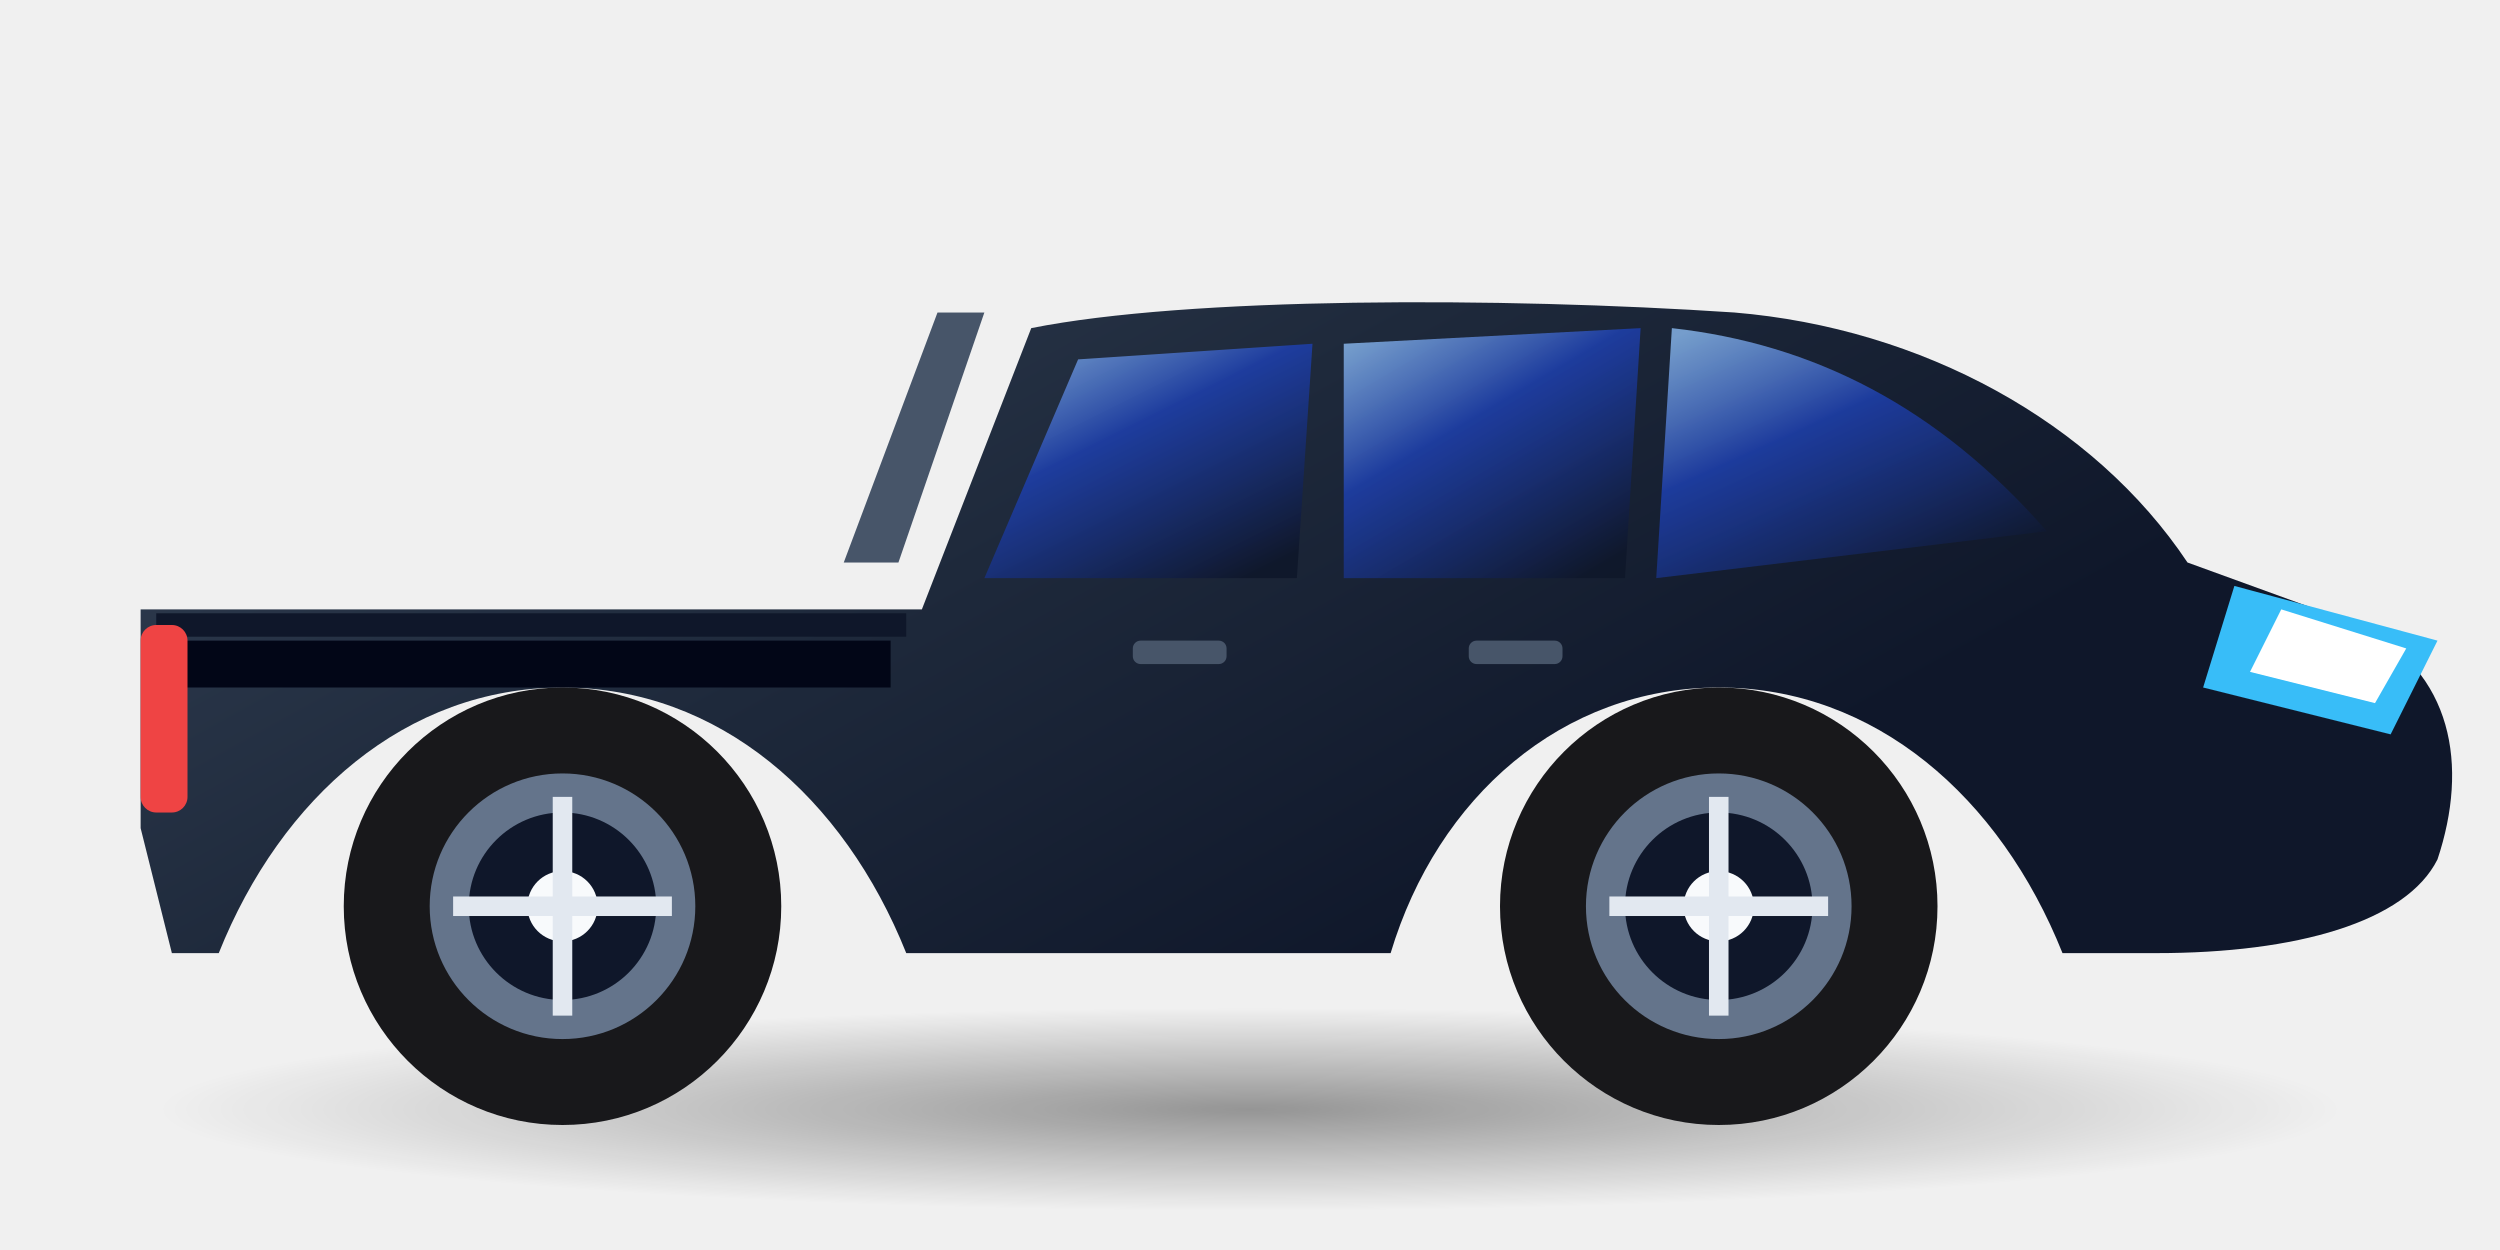
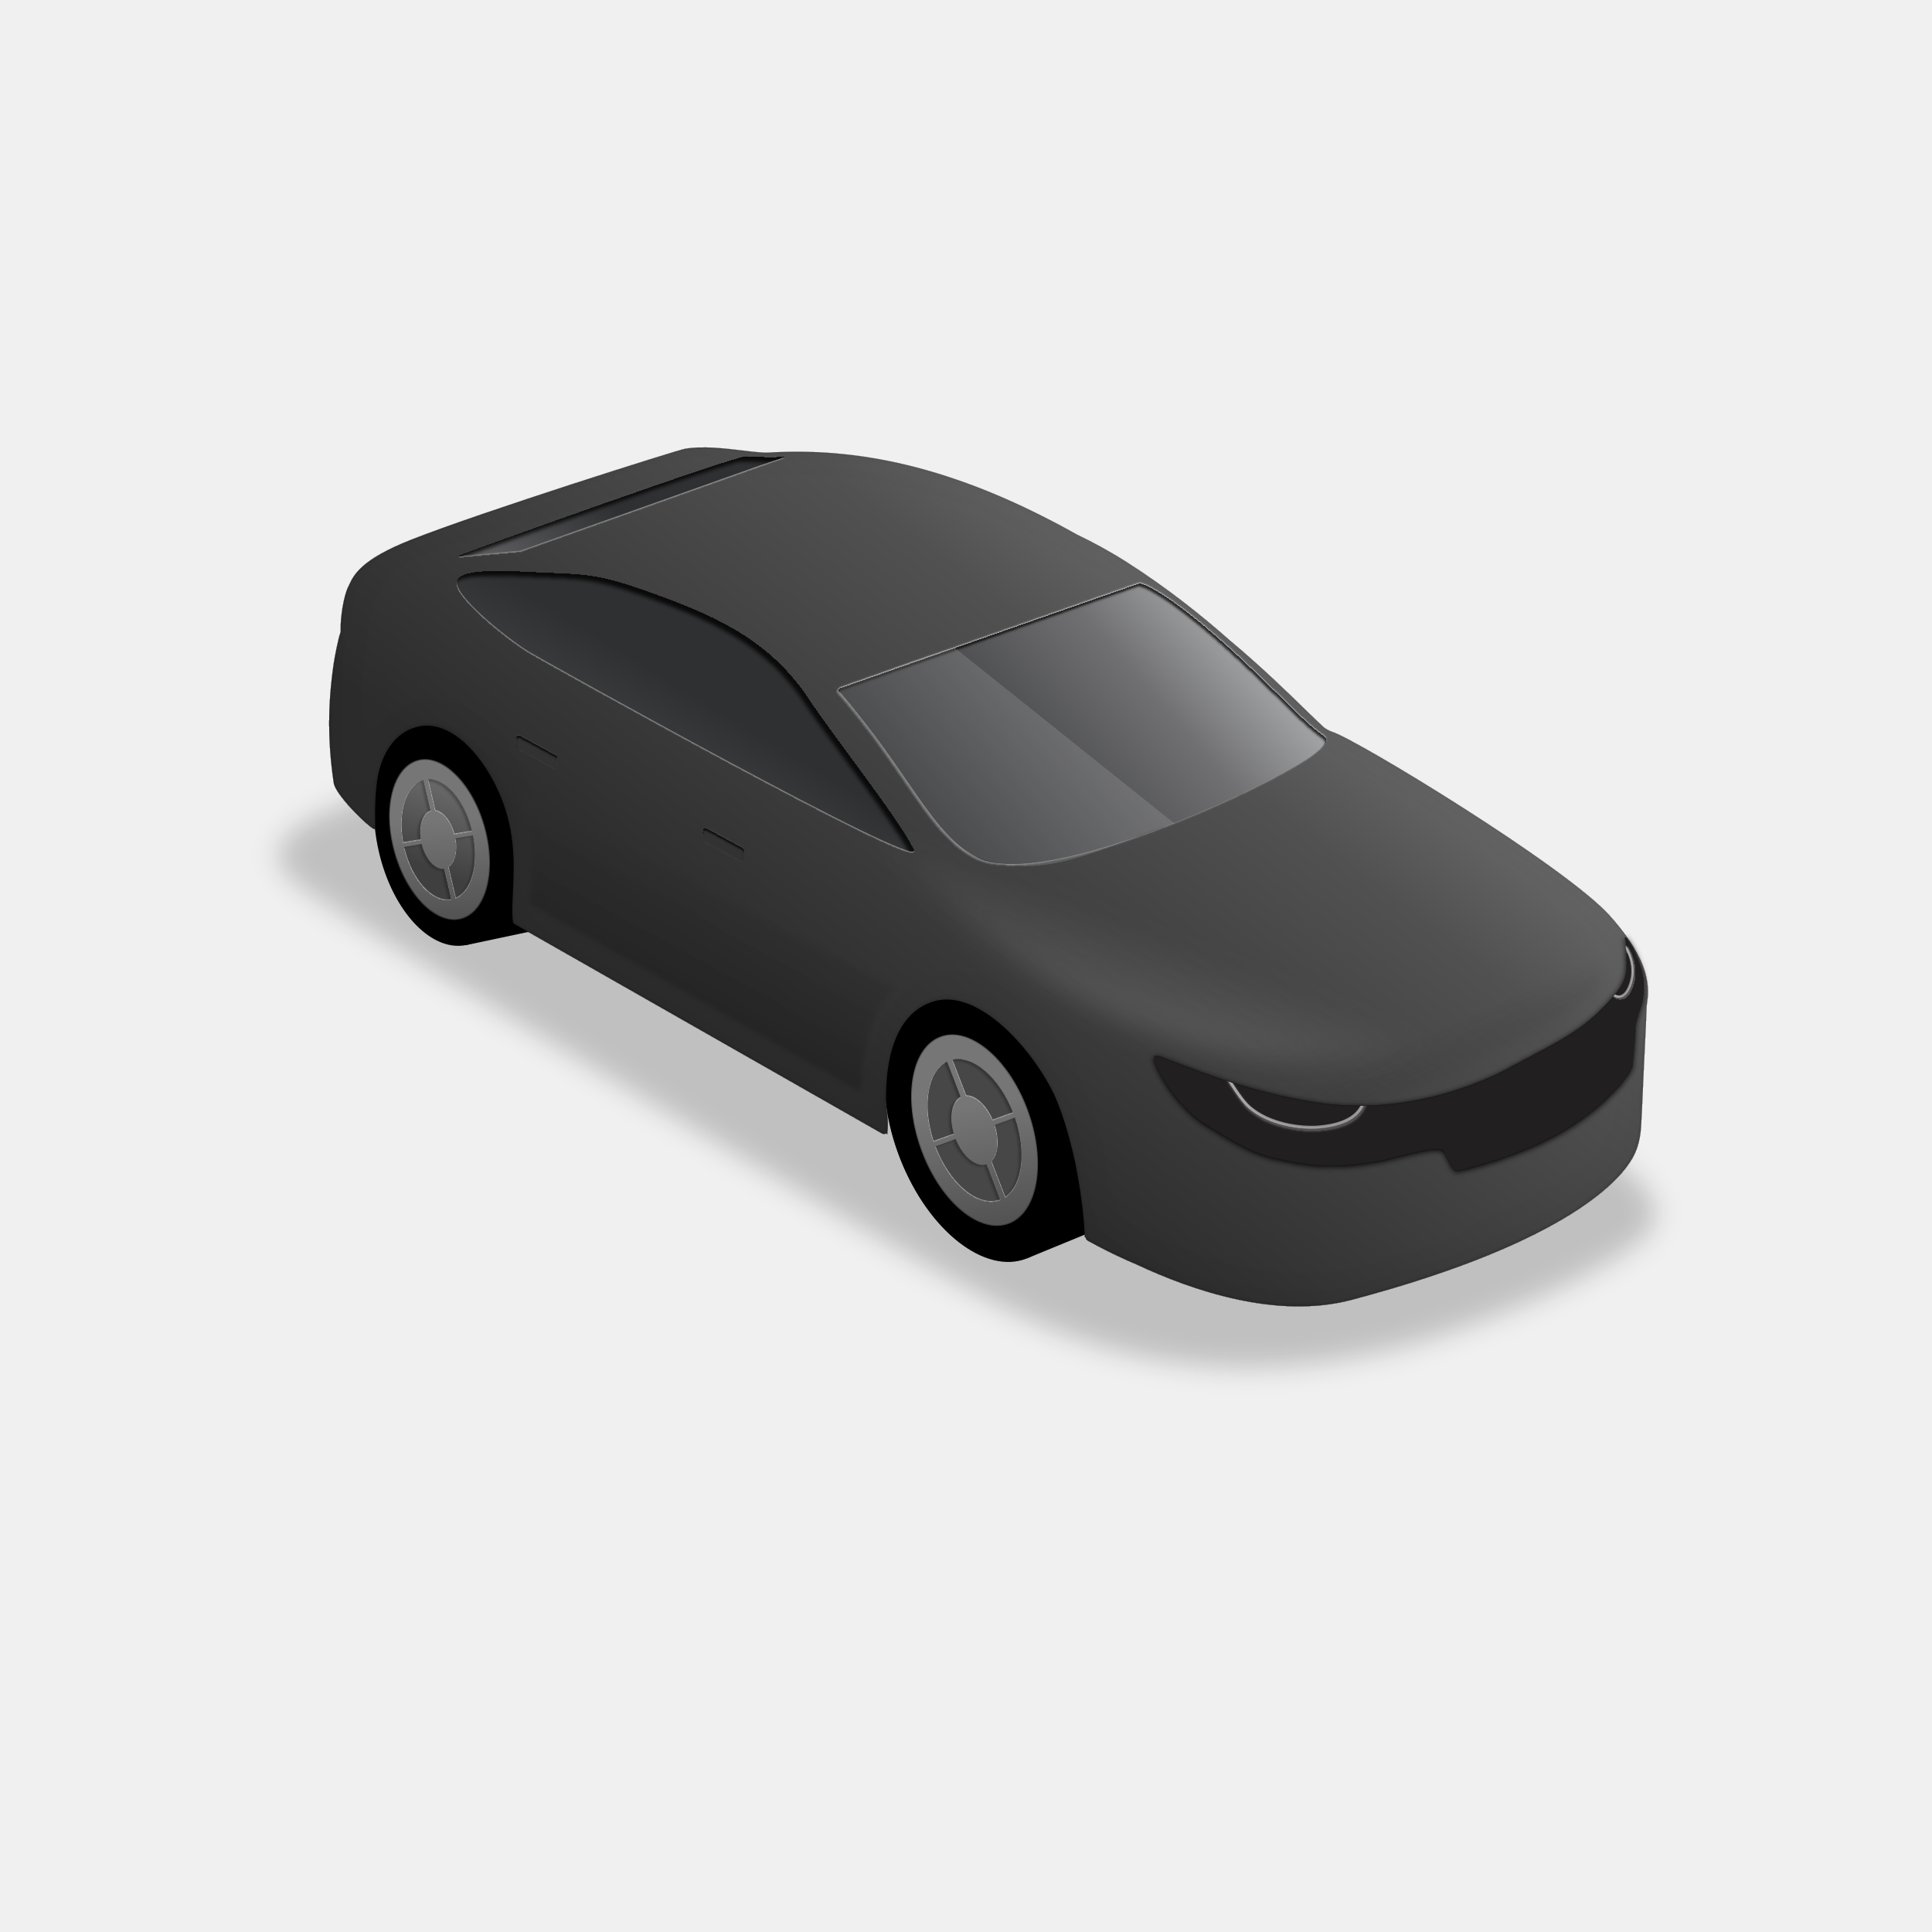
- <svg xmlns="http://www.w3.org/2000/svg" viewBox="0 0 320 160" width="100%" height="100%">
+ <svg xmlns="http://www.w3.org/2000/svg" width="800px" height="800px" viewBox="0 -109.5 1254 1254" fill="none">
+   <g filter="url(#filter0_f_3_485)">
+     <path d="M908.044 764.881C952.704 753.564 1034.56 720.83 1064.6 695.225C1099.11 668.563 1031.58 633.947 1023.61 628.83C1015.65 623.714 622.595 406.176 553.863 372.153C485.131 338.13 260.143 393.224 205.029 420.651C160.104 443.008 190.3 461.616 195.929 466.627C201.559 471.638 528.046 673.412 645.856 735.814C735.073 783.071 820.381 787.095 908.044 764.881Z" fill="#000000" fill-opacity="0.2" />
+   </g>
+   <path fill-rule="evenodd" clip-rule="evenodd" d="M599.553 541.177L644.961 522.554L644.968 522.572C645.247 522.452 645.529 522.336 645.813 522.224C672.843 511.528 709.423 540.171 727.518 586.2C745.613 632.23 738.37 678.216 711.34 688.912C711.016 689.04 710.691 689.163 710.365 689.279L666.47 707.309L645.08 654.205C639.154 645.597 633.885 635.745 629.635 624.935C625.715 614.961 622.983 604.99 621.385 595.379L599.553 541.177Z" fill="#000000" />
+   <ellipse rx="52.656" ry="89.445" transform="matrix(-0.929451 0.367801 0.366019 0.93106 633.617 624.083)" fill="#000000" />
+   <g filter="url(#filter1_i_3_485)">
+     <ellipse rx="39.494" ry="67.087" transform="matrix(-0.929451 0.367801 0.366019 0.93106 632.095 624.063)" fill="url(#paint0_linear_3_485)" />
+   </g>
+   <g filter="url(#filter2_di_3_485)">
+     <path fill-rule="evenodd" clip-rule="evenodd" d="M634.8 575.736C640.691 579.359 646.443 584.832 651.516 591.73L639.114 611.191C637.364 608.943 635.427 607.124 633.442 605.843L634.8 575.736ZM631.741 643.573C634.574 645.118 637.455 645.544 639.989 644.541C640.26 644.433 640.523 644.311 640.778 644.175L656.206 674.009C655.041 674.789 653.798 675.445 652.481 675.966C645.708 678.647 637.974 677.367 630.414 673.015L631.741 643.573ZM629.201 672.29L630.529 642.841C628.341 641.394 626.216 639.295 624.342 636.69L612.184 655.769C617.322 662.9 623.187 668.558 629.201 672.29ZM632.229 605.131L633.587 575.017C626.074 570.734 618.397 569.489 611.669 572.151C609.79 572.895 608.065 573.911 606.497 575.171L622.143 605.427C622.751 604.938 623.421 604.543 624.151 604.254C626.635 603.271 629.451 603.66 632.229 605.131ZM601.57 636.13C604.268 642.994 607.627 649.237 611.407 654.672L623.575 635.576C622.301 633.637 621.165 631.455 620.232 629.082C619.986 628.455 619.759 627.828 619.551 627.203L599.9 631.546C600.412 633.072 600.968 634.601 601.57 636.13ZM639.909 612.26L652.3 592.816C656.26 598.396 659.777 604.856 662.58 611.987C663.117 613.354 663.619 614.721 664.085 616.086L644.2 620.48C644.106 620.224 644.008 619.969 643.908 619.713C642.818 616.94 641.45 614.428 639.909 612.26ZM599.51 630.356C596.291 620.319 594.992 610.468 595.464 601.753L617.846 616.098C617.725 619.148 618.155 622.54 619.177 626.01L599.51 630.356ZM644.613 621.664C645.905 625.58 646.444 629.433 646.288 632.848L668.637 647.172C669.246 638.121 667.918 627.79 664.482 617.274L644.613 621.664ZM668.525 648.58L646.181 634.259C645.747 638.33 644.259 641.648 641.83 643.499L657.229 673.278C663.664 668.374 667.534 659.475 668.525 648.58ZM595.557 600.334L617.944 614.682C618.291 611.209 619.399 608.274 621.199 606.313L605.525 576.001C599.778 581.214 596.366 589.895 595.557 600.334Z" fill="#4C4C4C" />
+   </g>
+   <path fill-rule="evenodd" clip-rule="evenodd" d="M599.608 540.237L645.015 521.614L645.023 521.634C645.31 521.51 645.599 521.391 645.891 521.276C672.92 510.579 709.5 539.223 727.595 585.252C745.69 631.282 738.447 677.268 711.417 687.964C711.083 688.096 710.748 688.222 710.411 688.343L666.525 706.369L645.095 653.166C639.195 644.58 633.948 634.76 629.713 623.987C625.807 614.052 623.082 604.119 621.481 594.542L599.608 540.237Z" fill="#000000" />
+   <path d="M584.187 642.34C602.268 688.334 638.837 716.948 665.867 706.252C692.896 695.556 700.15 649.6 682.069 603.606C663.988 557.613 626.391 526.52 599.362 537.216C572.332 547.912 566.106 596.347 584.187 642.34Z" fill="#000000" />
+   <g filter="url(#filter3_i_3_485)">
+     <ellipse rx="37.016" ry="64.694" transform="matrix(-0.925829 0.378121 0.352729 0.935706 632.553 624.081)" fill="url(#paint1_linear_3_485)" />
+   </g>
+   <g filter="url(#filter4_di_3_485)">
+     <path fill-rule="evenodd" clip-rule="evenodd" d="M607.217 634.506C616.503 659.033 635.209 674.363 649.171 668.949L640.421 646.227C633.702 648.535 624.881 641.328 620.307 629.781L607.217 634.506ZM605.97 630.979C598.389 607.939 602.108 585.697 614.767 579.612L623.514 602.325C617.726 605.389 615.919 615.519 619.086 626.244L605.97 630.979ZM644.285 617.147C640.182 607.626 633.19 601.334 627.154 601.407L618.294 578.4C631.707 575.488 648.53 589.903 657.424 612.404L644.285 617.147ZM645.61 620.646L658.722 615.913C666.346 637.991 663.578 659.577 652.488 667.194L643.624 644.176C647.897 639.822 648.805 630.382 645.61 620.646Z" fill="#474747" />
+   </g>
+   <path fill-rule="evenodd" clip-rule="evenodd" d="M272.928 358.014L312.578 349.646L312.581 349.664C312.838 349.605 313.096 349.549 313.355 349.498C336.899 344.833 362.359 373.547 370.22 413.633C378.081 453.719 365.367 489.997 341.823 494.662C341.536 494.719 341.249 494.771 340.961 494.818L302.607 502.934L293.087 456.449C289.585 448.614 286.792 439.88 284.958 430.527C283.267 421.902 282.528 413.454 282.644 405.458L272.928 358.014Z" fill="#000000" />
+   <ellipse rx="43.487" ry="73.859" transform="matrix(-0.980301 0.19423 0.19257 0.981936 288.24 430.424)" fill="#000000" />
+   <g filter="url(#filter5_i_3_485)">
+     <ellipse rx="32.617" ry="55.397" transform="matrix(-0.980301 0.19423 0.19257 0.981936 287.03 430.175)" fill="url(#paint2_linear_3_485)" />
+   </g>
+   <g filter="url(#filter6_di_3_485)">
+     <path fill-rule="evenodd" clip-rule="evenodd" d="M296.378 391.315C300.631 395.137 304.497 400.445 307.596 406.812L294.619 420.789C293.53 418.696 292.225 416.926 290.8 415.586L296.378 391.315ZM283.813 445.985C285.884 447.661 288.16 448.435 290.366 447.997C290.609 447.949 290.847 447.887 291.081 447.812L299.182 474.349C298.12 474.808 297.014 475.156 295.867 475.383C289.962 476.553 283.864 474.357 278.366 469.687L283.813 445.985ZM277.489 468.917L282.937 445.211C281.377 443.712 279.965 441.695 278.83 439.306L266.136 452.978C269.247 459.528 273.164 464.991 277.489 468.917ZM289.92 414.827L295.5 390.551C290.037 385.963 283.992 383.813 278.137 384.973C276.5 385.298 274.946 385.867 273.486 386.657L281.697 413.553C282.259 413.251 282.856 413.033 283.485 412.909C285.65 412.48 287.881 413.217 289.92 414.827ZM260.43 435.443C261.603 441.421 263.404 446.993 265.668 451.971L278.372 438.288C277.622 436.518 277.02 434.57 276.613 432.496C276.506 431.951 276.415 431.409 276.339 430.871L259.756 431.472C259.945 432.787 260.169 434.112 260.43 435.443ZM295.105 421.776L308.072 407.81C310.46 412.932 312.356 418.704 313.574 424.913C313.807 426.104 314.012 427.29 314.188 428.468L297.362 429.079C297.323 428.856 297.282 428.633 297.238 428.41C296.766 426.002 296.031 423.763 295.105 421.776ZM259.615 430.448C258.491 421.814 258.899 413.617 260.577 406.607L276.608 421.574C276.053 424.039 275.897 426.866 276.213 429.846L259.615 430.448ZM297.522 430.102C297.988 433.468 297.855 436.671 297.225 439.417L313.268 454.396C315.107 447.135 315.563 438.546 314.334 429.493L297.522 430.102ZM312.968 455.523L296.929 440.548C295.976 443.792 294.278 446.268 292.034 447.416L300.122 473.907C306.078 470.882 310.545 464.228 312.968 455.523ZM260.864 405.468L276.899 420.439C277.699 417.669 279.04 415.45 280.798 414.13L272.573 387.187C267.132 390.566 263.071 397.109 260.864 405.468Z" fill="#4C4C4C" />
+   </g>
+   <path fill-rule="evenodd" clip-rule="evenodd" d="M272.772 359.032L312.422 350.664L312.426 350.685C312.668 350.629 312.912 350.577 313.157 350.529C336.701 345.864 362.16 374.578 370.021 414.664C377.883 454.75 365.169 491.028 341.625 495.693C341.309 495.755 340.993 495.812 340.677 495.862L302.451 503.952L292.972 457.665C289.43 449.782 286.609 440.984 284.76 431.558C283.054 422.859 282.317 414.34 282.449 406.285L272.772 359.032Z" fill="#000000" />
+   <ellipse rx="43.971" ry="74.68" transform="matrix(-0.980301 0.19423 0.19257 0.981936 288.112 430.58)" fill="#000000" />
+   <g filter="url(#filter7_i_3_485)">
+     <g filter="url(#filter8_i_3_485)">
+       <ellipse rx="30.6" ry="53.489" transform="matrix(-0.968058 0.248051 0.261123 0.965968 285.299 435.42)" fill="url(#paint3_linear_3_485)" />
+     </g>
+     <g filter="url(#filter9_di_3_485)">
+       <path fill-rule="evenodd" clip-rule="evenodd" d="M262.343 440.225C267.169 461.321 280.776 476.372 292.898 474.078L288.319 454.454C282.538 455.281 276.151 448.23 273.71 438.311L262.343 440.225ZM261.702 437.1C258.129 417.406 263.764 399.998 274.889 396.894L279.47 416.526C274.375 418.199 271.731 426.092 273.091 435.182L261.702 437.1ZM294.945 431.503C292.659 423.199 287.605 417.092 282.607 416.292L277.97 396.417C289.38 396.008 301.594 410.107 306.32 429.587L294.945 431.503ZM295.649 434.617L307.003 432.706C310.696 451.623 305.898 468.616 295.871 473.14L291.235 453.272C295.271 450.399 297.129 442.932 295.649 434.617Z" fill="url(#paint4_linear_3_485)" />
+     </g>
+   </g>
+   <g filter="url(#filter10_ii_3_485)">
+     <path fill-rule="evenodd" clip-rule="evenodd" d="M859.561 362.832C861.432 364.083 863.1 364.963 864.574 365.43C880.889 370.595 1015.8 452.691 1044.59 484.536C1072.6 515.525 1070.17 533.183 1069.04 541.381C1068.88 542.564 1068.75 543.551 1068.73 544.352C1068.67 548.346 1068.28 556.372 1067.78 566.583C1067.49 572.597 1067.15 579.368 1066.83 586.521L1065.74 610.822C1065.6 612.635 1065.52 614.488 1065.45 616.379C1065.12 624.412 1064.76 633.145 1059.41 642.49C1052.81 654.009 1021.55 695.929 877.323 734.187C828.427 747.157 773.18 727.813 738.128 711.403C722.473 704.754 710.934 698.506 705.931 695.7C705.215 695.298 704.771 694.594 704.695 693.785C704.471 693.657 704.264 693.538 704.074 693.43C703.716 681.088 701.55 663.358 697.977 645.619C694.016 627.218 688.553 608.979 682.208 596.914C667.134 568.253 633.924 532.246 606.162 540.449C574.656 549.759 575.028 594.471 575.144 605.149C575.178 608.289 575.447 610.394 575.712 612.474L575.712 612.474C576.094 615.459 576.468 618.39 576.132 624.253C576.119 624.483 576.075 624.701 576.006 624.904C575.967 625.431 575.921 625.991 575.868 626.586L575.059 626.121C574.329 626.602 573.343 626.693 572.478 626.2L334.087 490.386C333.416 490.004 332.956 489.332 332.872 488.564C332.262 483.03 332.571 476.542 332.918 469.252L332.918 469.25C333.818 450.365 334.973 426.093 321.088 399.04C308.396 374.312 289.042 357.45 270.56 362.347C252.079 367.243 246.238 386.642 244.752 397.526C243.292 408.215 243.428 418.091 243.507 423.818L243.507 423.819C243.539 426.124 243.561 427.757 243.466 428.501C243.137 431.092 217.916 407.336 216.617 398.659C212.664 372.251 212.699 347.69 216.591 321.241C217.252 316.752 219.483 305.181 220.899 301.294C221.025 300.948 221.093 300.592 221.084 300.223C220.859 291.073 223.084 277.374 225.883 271.713C226.128 271.218 226.369 270.696 226.621 270.148L226.625 270.139C229.589 263.705 234.216 253.657 266.973 240.748C313.487 222.418 439.685 182.634 444.536 181.79C455.999 179.795 470.488 181.528 482.218 182.93C489.1 183.753 495.033 184.462 498.846 184.238C553.928 181.006 617.14 191.438 699.092 237.508C710.103 242.777 720.956 248.711 731.423 255.399C757.533 272.081 779.384 289.526 797.497 305.496C818.735 323.285 835.011 339.153 846.691 350.54C851.876 355.595 856.156 359.767 859.561 362.832Z" fill="url(#paint5_linear_3_485)" />
+   </g>
+   <g filter="url(#filter11_ddi_3_485)">
+     <path d="M635.151 447.479C604.992 433.374 589.719 390.615 544.836 339.473C544.253 338.808 544.515 337.75 545.35 337.457L739.453 269.5C739.643 269.434 739.832 269.413 740.027 269.459C742.492 270.048 761.353 275.958 814.7 327.297C840.739 352.357 845.887 358.811 859.47 368.881C861.618 370.474 861.085 373.744 852.643 380.084C825.732 400.295 679.4 468.172 635.151 447.479Z" fill="url(#paint6_linear_3_485)" />
+   </g>
+   <g filter="url(#filter12_di_3_485)">
+     <path d="M427.344 277.222C387.832 262.803 382.122 263.72 351.344 262.333C332.273 261.473 300.574 258.98 296.889 267.401C293.205 275.823 328.589 304.39 343.36 313.454C350.58 317.884 600.232 457.376 592.792 441.885C583.626 422.799 539.969 367.492 525.22 345.047C500.629 307.625 466.857 291.641 427.344 277.222Z" fill="url(#paint7_linear_3_485)" />
+   </g>
+   <g filter="url(#filter13_di_3_485)">
+     <path d="M337.649 247.895L508.89 187.004C508.89 187.004 505.061 188.162 484.441 186.928C477.246 186.498 299.493 250.353 298.168 251.417L337.649 247.895Z" fill="url(#paint8_linear_3_485)" />
+   </g>
+   <g filter="url(#filter14_f_3_485)">
+     <path d="M708.261 543.288C645.036 510.364 610.448 471.052 573.096 434.86C687.403 474.429 926.507 560.52 922.487 565.24C917.462 571.14 899.719 577.607 841.672 578.899C784.523 580.171 715.5 547.058 708.261 543.288Z" fill="url(#paint9_linear_3_485)" fill-opacity="0.21" />
+   </g>
+   <g filter="url(#filter15_di_3_485)">
+     <path d="M482.594 442.315C482.615 441.838 482.363 441.39 481.943 441.162L458.325 428.331C457.518 427.893 456.532 428.451 456.491 429.369L456.224 435.29C456.202 435.768 456.456 436.217 456.876 436.444L480.496 449.227C481.303 449.664 482.288 449.106 482.329 448.189L482.594 442.315Z" fill="#323232" />
+   </g>
+   <g filter="url(#filter16_di_3_485)">
+     <path d="M361.468 382.227C361.49 381.75 361.237 381.302 360.818 381.074L337.199 368.243C336.392 367.805 335.407 368.362 335.365 369.281L335.098 375.202C335.077 375.68 335.33 376.129 335.751 376.356L359.371 389.139C360.178 389.576 361.162 389.018 361.203 388.101L361.468 382.227Z" fill="#323232" />
+   </g>
+   <path d="M762.2 424.92L619.845 311.073C602.782 314.876 563.646 330.318 556.212 332.733C546.581 335.863 544.917 337.775 544.917 337.775C544.788 340.633 546.191 341.95 550.588 346.624C556.89 353.326 559.548 356.4 574.937 377.981C597.098 409.06 613.732 437.798 630.586 445.274C643.994 451.221 665.071 456.844 695.816 448.215C723.297 440.501 740.42 431.158 762.2 424.92Z" fill="#C4C4C4" fill-opacity="0.2" />
+   <g opacity="0.17" filter="url(#filter17_f_3_485)">
+     <path d="M1019.39 521.631C977.855 551.549 886.594 592.879 846.447 597.999" stroke="url(#paint10_linear_3_485)" stroke-width="41.086" stroke-linecap="round" stroke-linejoin="round" />
+   </g>
+   <g filter="url(#filter18_dii_3_485)">
+     <path d="M1049.46 534.59C1057.71 524.431 1055.87 515.938 1055.34 502.626C1055.33 502.433 1055.29 502.218 1055.24 502.032C1052.08 490.946 1065.94 513.332 1066.81 528.396C1067.09 533.345 1066.66 535.825 1066 540.351C1065.69 542.422 1060.84 554.929 1061.35 557.699C1061.86 560.47 1059.62 579.303 1059.58 582.164C1059.55 585.024 1046.67 605.736 1014.41 624.818C987.611 640.67 949.734 650.159 945.878 650.537C942.022 650.916 938.846 637.895 936.097 637.059C928.902 634.873 907.045 641.801 898.928 643.456C889.456 645.388 867.358 649.831 843.612 645.686C814.241 640.56 809.872 636.998 783.381 620.986C764.925 609.831 752.696 588.737 749.084 578.346C748.509 576.691 750.046 575.31 751.689 575.919C768.824 582.278 808.987 599.46 855.259 606.322C920.153 615.946 973.044 587.29 980.622 583.17C1012.48 565.849 1029.08 559.662 1049.46 534.59Z" fill="#211F1F" />
+   </g>
+   <mask id="mask0_3_485" style="mask-type:alpha" maskUnits="userSpaceOnUse" x="749" y="496" width="322" height="155">
+     <path d="M1049.5 534.465C1058.57 523.297 1056.51 508.978 1053.65 498.856C1052.96 496.422 1055.5 495.062 1056.91 497.165C1066.13 510.962 1069.36 523.058 1070 528.993C1070.28 533.942 1070.02 537.065 1069.36 541.591C1069.06 543.662 1060.9 554.796 1061.41 557.566C1061.92 560.336 1059.69 579.172 1059.66 582.032C1059.63 584.893 1046.75 605.613 1014.51 624.717C987.721 640.587 949.85 650.101 945.995 650.482C942.139 650.863 938.955 637.844 936.205 637.01C929.009 634.829 907.157 641.771 899.04 643.432C889.57 645.37 867.474 649.828 843.726 645.699C814.353 640.592 809.981 637.033 783.481 621.038C765.018 609.895 752.776 588.809 749.158 578.42C748.582 576.765 750.118 575.383 751.762 575.992C768.9 582.339 809.073 599.495 855.349 606.327C920.249 615.908 973.122 587.216 980.697 583.091C1012.54 565.749 1029.14 559.551 1049.5 534.465Z" fill="#999999" />
+   </mask>
+   <g mask="url(#mask0_3_485)">
+     <g filter="url(#filter19_d_3_485)">
+       <path d="M795.012 586.788L884.687 592.185C884.741 592.348 884.803 592.544 884.87 592.771C885.09 593.513 885.361 594.582 885.567 595.878C885.978 598.476 886.115 601.942 885.06 605.494C884.011 609.026 881.773 612.682 877.362 615.683C872.935 618.696 866.272 621.083 856.333 621.963C850.395 622.489 842.265 622.09 833.987 620.13C825.707 618.169 817.346 614.66 810.884 609.015C807.363 605.939 803.2 600.058 799.88 594.857C798.23 592.274 796.806 589.887 795.793 588.145C795.496 587.633 795.234 587.176 795.012 586.788Z" stroke="white" stroke-opacity="0.5" stroke-width="1.853" />
+     </g>
+     <g filter="url(#filter20_d_3_485)">
+       <path d="M1034.43 534.499L1055.44 505.589C1055.65 505.954 1055.91 506.418 1056.19 506.973C1056.96 508.479 1057.9 510.642 1058.61 513.263C1060.02 518.502 1060.46 525.533 1056.67 532.82C1055.56 534.96 1053.99 536.467 1052.3 537.063C1050.66 537.643 1048.78 537.403 1046.87 535.821C1045.93 535.034 1044.51 534.629 1043.05 534.416C1041.56 534.2 1039.91 534.166 1038.38 534.213C1036.88 534.26 1035.47 534.384 1034.43 534.499Z" stroke="white" stroke-opacity="0.5" stroke-width="1.544" />
+     </g>
+   </g>
+   <g filter="url(#filter21_f_3_485)">
+     <path d="M582.165 532.51L334.936 401.76C348.793 431.131 344.561 463.203 343.36 476.623L558.758 599.375C560.482 561.124 572.944 535.838 582.165 532.51Z" fill="url(#paint11_linear_3_485)" />
+   </g>
  <defs>
-     <radialGradient id="shadowGradPickup" cx="50%" cy="50%" r="50%">
-       <stop offset="0%" stop-color="#000000" stop-opacity="0.38" />
-       <stop offset="60%" stop-color="#000000" stop-opacity="0.15" />
-       <stop offset="100%" stop-color="#000000" stop-opacity="0" />
-     </radialGradient>
-     <linearGradient id="bodyGradPickup" x1="0%" y1="0%" x2="100%" y2="50%">
-       <stop offset="0%" stop-color="#334155" />
-       <stop offset="45%" stop-color="#1e293b" />
-       <stop offset="85%" stop-color="#0f172a" />
-     </linearGradient>
-     <linearGradient id="glassGradPickup" x1="10%" y1="0%" x2="80%" y2="100%">
-       <stop offset="0%" stop-color="#93c5fd" stop-opacity="0.75" />
-       <stop offset="40%" stop-color="#1e40af" stop-opacity="0.85" />
-       <stop offset="100%" stop-color="#0f172a" stop-opacity="0.95" />
+     <filter id="filter0_f_3_485" x="163.428" y="344.036" width="928.283" height="451.228" filterUnits="userSpaceOnUse" color-interpolation-filters="sRGB">
+       <feFlood flood-opacity="0" result="BackgroundImageFix" />
+       <feBlend mode="normal" in="SourceGraphic" in2="BackgroundImageFix" result="shape" />
+       <feGaussianBlur stdDeviation="8.678" result="effect1_foregroundBlur_3_485" />
+     </filter>
+     <filter id="filter1_i_3_485" x="587.927" y="559.92" width="88.336" height="128.286" filterUnits="userSpaceOnUse" color-interpolation-filters="sRGB">
+       <feFlood flood-opacity="0" result="BackgroundImageFix" />
+       <feBlend mode="normal" in="SourceGraphic" in2="BackgroundImageFix" result="shape" />
+       <feColorMatrix in="SourceAlpha" type="matrix" values="0 0 0 0 0 0 0 0 0 0 0 0 0 0 0 0 0 0 127 0" result="hardAlpha" />
+       <feMorphology radius="0.623" operator="erode" in="SourceAlpha" result="effect1_innerShadow_3_485" />
+       <feOffset />
+       <feGaussianBlur stdDeviation="0.311" />
+       <feComposite in2="hardAlpha" operator="arithmetic" k2="-1" k3="1" />
+       <feColorMatrix type="matrix" values="0 0 0 0 0 0 0 0 0 0 0 0 0 0 0 0 0 0 0.25 0" />
+       <feBlend mode="normal" in2="shape" result="effect1_innerShadow_3_485" />
+     </filter>
+     <filter id="filter2_di_3_485" x="593.502" y="570.63" width="75.651" height="107.979" filterUnits="userSpaceOnUse" color-interpolation-filters="sRGB">
+       <feFlood flood-opacity="0" result="BackgroundImageFix" />
+       <feColorMatrix in="SourceAlpha" type="matrix" values="0 0 0 0 0 0 0 0 0 0 0 0 0 0 0 0 0 0 127 0" result="hardAlpha" />
+       <feOffset dy="0.249" />
+       <feGaussianBlur stdDeviation="0.187" />
+       <feColorMatrix type="matrix" values="0 0 0 0 1 0 0 0 0 1 0 0 0 0 1 0 0 0 0.41 0" />
+       <feBlend mode="normal" in2="BackgroundImageFix" result="effect1_dropShadow_3_485" />
+       <feBlend mode="normal" in="SourceGraphic" in2="effect1_dropShadow_3_485" result="shape" />
+       <feColorMatrix in="SourceAlpha" type="matrix" values="0 0 0 0 0 0 0 0 0 0 0 0 0 0 0 0 0 0 127 0" result="hardAlpha" />
+       <feOffset dx="-1.868" dy="1.245" />
+       <feGaussianBlur stdDeviation="0.934" />
+       <feComposite in2="hardAlpha" operator="arithmetic" k2="-1" k3="1" />
+       <feColorMatrix type="matrix" values="0 0 0 0 0 0 0 0 0 0 0 0 0 0 0 0 0 0 0.25 0" />
+       <feBlend mode="normal" in2="shape" result="effect2_innerShadow_3_485" />
+     </filter>
+     <filter id="filter3_i_3_485" x="591.376" y="561.935" width="82.354" height="124.291" filterUnits="userSpaceOnUse" color-interpolation-filters="sRGB">
+       <feFlood flood-opacity="0" result="BackgroundImageFix" />
+       <feBlend mode="normal" in="SourceGraphic" in2="BackgroundImageFix" result="shape" />
+       <feColorMatrix in="SourceAlpha" type="matrix" values="0 0 0 0 0 0 0 0 0 0 0 0 0 0 0 0 0 0 127 0" result="hardAlpha" />
+       <feMorphology radius="0.457" operator="erode" in="SourceAlpha" result="effect1_innerShadow_3_485" />
+       <feOffset />
+       <feGaussianBlur stdDeviation="0.229" />
+       <feComposite in2="hardAlpha" operator="arithmetic" k2="-1" k3="1" />
+       <feColorMatrix type="matrix" values="0 0 0 0 0 0 0 0 0 0 0 0 0 0 0 0 0 0 0.25 0" />
+       <feBlend mode="normal" in2="shape" result="effect1_innerShadow_3_485" />
+     </filter>
+     <filter id="filter4_di_3_485" x="600.194" y="577.903" width="63.205" height="93.378" filterUnits="userSpaceOnUse" color-interpolation-filters="sRGB">
+       <feFlood flood-opacity="0" result="BackgroundImageFix" />
+       <feColorMatrix in="SourceAlpha" type="matrix" values="0 0 0 0 0 0 0 0 0 0 0 0 0 0 0 0 0 0 127 0" result="hardAlpha" />
+       <feOffset dy="0.249" />
+       <feGaussianBlur stdDeviation="0.187" />
+       <feColorMatrix type="matrix" values="0 0 0 0 1 0 0 0 0 1 0 0 0 0 1 0 0 0 0.41 0" />
+       <feBlend mode="normal" in2="BackgroundImageFix" result="effect1_dropShadow_3_485" />
+       <feBlend mode="normal" in="SourceGraphic" in2="effect1_dropShadow_3_485" result="shape" />
+       <feColorMatrix in="SourceAlpha" type="matrix" values="0 0 0 0 0 0 0 0 0 0 0 0 0 0 0 0 0 0 127 0" result="hardAlpha" />
+       <feOffset dx="-1.868" dy="1.245" />
+       <feGaussianBlur stdDeviation="0.934" />
+       <feComposite in2="hardAlpha" operator="arithmetic" k2="-1" k3="1" />
+       <feColorMatrix type="matrix" values="0 0 0 0 0 0 0 0 0 0 0 0 0 0 0 0 0 0 0.25 0" />
+       <feBlend mode="normal" in2="shape" result="effect2_innerShadow_3_485" />
+     </filter>
+     <filter id="filter5_i_3_485" x="253.314" y="375.406" width="67.433" height="109.539" filterUnits="userSpaceOnUse" color-interpolation-filters="sRGB">
+       <feFlood flood-opacity="0" result="BackgroundImageFix" />
+       <feBlend mode="normal" in="SourceGraphic" in2="BackgroundImageFix" result="shape" />
+       <feColorMatrix in="SourceAlpha" type="matrix" values="0 0 0 0 0 0 0 0 0 0 0 0 0 0 0 0 0 0 127 0" result="hardAlpha" />
+       <feMorphology radius="0.514" operator="erode" in="SourceAlpha" result="effect1_innerShadow_3_485" />
+       <feOffset />
+       <feGaussianBlur stdDeviation="0.257" />
+       <feComposite in2="hardAlpha" operator="arithmetic" k2="-1" k3="1" />
+       <feColorMatrix type="matrix" values="0 0 0 0 0 0 0 0 0 0 0 0 0 0 0 0 0 0 0.25 0" />
+       <feBlend mode="normal" in2="shape" result="effect1_innerShadow_3_485" />
+     </filter>
+     <filter id="filter6_di_3_485" x="257.441" y="384.561" width="57.889" height="92.161" filterUnits="userSpaceOnUse" color-interpolation-filters="sRGB">
+       <feFlood flood-opacity="0" result="BackgroundImageFix" />
+       <feColorMatrix in="SourceAlpha" type="matrix" values="0 0 0 0 0 0 0 0 0 0 0 0 0 0 0 0 0 0 127 0" result="hardAlpha" />
+       <feOffset dy="0.206" />
+       <feGaussianBlur stdDeviation="0.154" />
+       <feColorMatrix type="matrix" values="0 0 0 0 1 0 0 0 0 1 0 0 0 0 1 0 0 0 0.41 0" />
+       <feBlend mode="normal" in2="BackgroundImageFix" result="effect1_dropShadow_3_485" />
+       <feBlend mode="normal" in="SourceGraphic" in2="effect1_dropShadow_3_485" result="shape" />
+       <feColorMatrix in="SourceAlpha" type="matrix" values="0 0 0 0 0 0 0 0 0 0 0 0 0 0 0 0 0 0 127 0" result="hardAlpha" />
+       <feOffset dx="-1.542" dy="1.028" />
+       <feGaussianBlur stdDeviation="0.771" />
+       <feComposite in2="hardAlpha" operator="arithmetic" k2="-1" k3="1" />
+       <feColorMatrix type="matrix" values="0 0 0 0 0 0 0 0 0 0 0 0 0 0 0 0 0 0 0.25 0" />
+       <feBlend mode="normal" in2="shape" result="effect2_innerShadow_3_485" />
+     </filter>
+     <filter id="filter7_i_3_485" x="252.541" y="383.19" width="65.515" height="104.459" filterUnits="userSpaceOnUse" color-interpolation-filters="sRGB">
+       <feFlood flood-opacity="0" result="BackgroundImageFix" />
+       <feBlend mode="normal" in="SourceGraphic" in2="BackgroundImageFix" result="shape" />
+       <feColorMatrix in="SourceAlpha" type="matrix" values="0 0 0 0 0 0 0 0 0 0 0 0 0 0 0 0 0 0 127 0" result="hardAlpha" />
+       <feMorphology radius="0.457" operator="erode" in="SourceAlpha" result="effect1_innerShadow_3_485" />
+       <feOffset />
+       <feGaussianBlur stdDeviation="0.229" />
+       <feComposite in2="hardAlpha" operator="arithmetic" k2="-1" k3="1" />
+       <feColorMatrix type="matrix" values="0 0 0 0 0 0 0 0 0 0 0 0 0 0 0 0 0 0 0.25 0" />
+       <feBlend mode="normal" in2="shape" result="effect1_innerShadow_3_485" />
+     </filter>
+     <filter id="filter8_i_3_485" x="252.541" y="383.19" width="65.515" height="104.459" filterUnits="userSpaceOnUse" color-interpolation-filters="sRGB">
+       <feFlood flood-opacity="0" result="BackgroundImageFix" />
+       <feBlend mode="normal" in="SourceGraphic" in2="BackgroundImageFix" result="shape" />
+       <feColorMatrix in="SourceAlpha" type="matrix" values="0 0 0 0 0 0 0 0 0 0 0 0 0 0 0 0 0 0 127 0" result="hardAlpha" />
+       <feMorphology radius="0.463" operator="erode" in="SourceAlpha" result="effect1_innerShadow_3_485" />
+       <feOffset />
+       <feGaussianBlur stdDeviation="0.231" />
+       <feComposite in2="hardAlpha" operator="arithmetic" k2="-1" k3="1" />
+       <feColorMatrix type="matrix" values="0 0 0 0 0 0 0 0 0 0 0 0 0 0 0 0 0 0 0.25 0" />
+       <feBlend mode="normal" in2="shape" result="effect1_innerShadow_3_485" />
+     </filter>
+     <filter id="filter9_di_3_485" x="258.766" y="396.284" width="49.851" height="79.27" filterUnits="userSpaceOnUse" color-interpolation-filters="sRGB">
+       <feFlood flood-opacity="0" result="BackgroundImageFix" />
+       <feColorMatrix in="SourceAlpha" type="matrix" values="0 0 0 0 0 0 0 0 0 0 0 0 0 0 0 0 0 0 127 0" result="hardAlpha" />
+       <feOffset dy="0.249" />
+       <feGaussianBlur stdDeviation="0.187" />
+       <feColorMatrix type="matrix" values="0 0 0 0 1 0 0 0 0 1 0 0 0 0 1 0 0 0 0.41 0" />
+       <feBlend mode="normal" in2="BackgroundImageFix" result="effect1_dropShadow_3_485" />
+       <feBlend mode="normal" in="SourceGraphic" in2="effect1_dropShadow_3_485" result="shape" />
+       <feColorMatrix in="SourceAlpha" type="matrix" values="0 0 0 0 0 0 0 0 0 0 0 0 0 0 0 0 0 0 127 0" result="hardAlpha" />
+       <feOffset dx="-1.868" dy="1.245" />
+       <feGaussianBlur stdDeviation="0.934" />
+       <feComposite in2="hardAlpha" operator="arithmetic" k2="-1" k3="1" />
+       <feColorMatrix type="matrix" values="0 0 0 0 0 0 0 0 0 0 0 0 0 0 0 0 0 0 0.25 0" />
+       <feBlend mode="normal" in2="shape" result="effect2_innerShadow_3_485" />
+     </filter>
+     <filter id="filter10_ii_3_485" x="213.662" y="175.907" width="859.715" height="562.53" filterUnits="userSpaceOnUse" color-interpolation-filters="sRGB">
+       <feFlood flood-opacity="0" result="BackgroundImageFix" />
+       <feBlend mode="normal" in="SourceGraphic" in2="BackgroundImageFix" result="shape" />
+       <feColorMatrix in="SourceAlpha" type="matrix" values="0 0 0 0 0 0 0 0 0 0 0 0 0 0 0 0 0 0 127 0" result="hardAlpha" />
+       <feOffset dx="3.735" dy="-4.98" />
+       <feGaussianBlur stdDeviation="14.94" />
+       <feComposite in2="hardAlpha" operator="arithmetic" k2="-1" k3="1" />
+       <feColorMatrix type="matrix" values="0 0 0 0 0 0 0 0 0 0 0 0 0 0 0 0 0 0 0.07 0" />
+       <feBlend mode="normal" in2="shape" result="effect1_innerShadow_3_485" />
+       <feColorMatrix in="SourceAlpha" type="matrix" values="0 0 0 0 0 0 0 0 0 0 0 0 0 0 0 0 0 0 127 0" result="hardAlpha" />
+       <feOffset dy="-0.623" />
+       <feGaussianBlur stdDeviation="1.245" />
+       <feComposite in2="hardAlpha" operator="arithmetic" k2="-1" k3="1" />
+       <feColorMatrix type="matrix" values="0 0 0 0 0 0 0 0 0 0 0 0 0 0 0 0 0 0 0.25 0" />
+       <feBlend mode="normal" in2="effect1_innerShadow_3_485" result="effect2_innerShadow_3_485" />
+     </filter>
+     <filter id="filter11_ddi_3_485" x="542.032" y="267.567" width="319.752" height="185.659" filterUnits="userSpaceOnUse" color-interpolation-filters="sRGB">
+       <feFlood flood-opacity="0" result="BackgroundImageFix" />
+       <feColorMatrix in="SourceAlpha" type="matrix" values="0 0 0 0 0 0 0 0 0 0 0 0 0 0 0 0 0 0 127 0" result="hardAlpha" />
+       <feOffset dx="-1.245" dy="0.623" />
+       <feGaussianBlur stdDeviation="0.623" />
+       <feColorMatrix type="matrix" values="0 0 0 0 1 0 0 0 0 1 0 0 0 0 1 0 0 0 0.28 0" />
+       <feBlend mode="normal" in2="BackgroundImageFix" result="effect1_dropShadow_3_485" />
+       <feColorMatrix in="SourceAlpha" type="matrix" values="0 0 0 0 0 0 0 0 0 0 0 0 0 0 0 0 0 0 127 0" result="hardAlpha" />
+       <feOffset dy="-0.623" />
+       <feGaussianBlur stdDeviation="0.623" />
+       <feColorMatrix type="matrix" values="0 0 0 0 1 0 0 0 0 1 0 0 0 0 1 0 0 0 0.56 0" />
+       <feBlend mode="normal" in2="effect1_dropShadow_3_485" result="effect2_dropShadow_3_485" />
+       <feBlend mode="normal" in="SourceGraphic" in2="effect2_dropShadow_3_485" result="shape" />
+       <feColorMatrix in="SourceAlpha" type="matrix" values="0 0 0 0 0 0 0 0 0 0 0 0 0 0 0 0 0 0 127 0" result="hardAlpha" />
+       <feOffset dx="-0.623" dy="1.868" />
+       <feGaussianBlur stdDeviation="0.934" />
+       <feComposite in2="hardAlpha" operator="arithmetic" k2="-1" k3="1" />
+       <feColorMatrix type="matrix" values="0 0 0 0 0 0 0 0 0 0 0 0 0 0 0 0 0 0 0.75 0" />
+       <feBlend mode="normal" in2="shape" result="effect3_innerShadow_3_485" />
+     </filter>
+     <filter id="filter12_di_3_485" x="294.132" y="261.315" width="299.467" height="184.261" filterUnits="userSpaceOnUse" color-interpolation-filters="sRGB">
+       <feFlood flood-opacity="0" result="BackgroundImageFix" />
+       <feColorMatrix in="SourceAlpha" type="matrix" values="0 0 0 0 0 0 0 0 0 0 0 0 0 0 0 0 0 0 127 0" result="hardAlpha" />
+       <feOffset dy="0.644" />
+       <feGaussianBlur stdDeviation="0.322" />
+       <feColorMatrix type="matrix" values="0 0 0 0 0.925 0 0 0 0 0.925 0 0 0 0 0.925 0 0 0 0.37 0" />
+       <feBlend mode="normal" in2="BackgroundImageFix" result="effect1_dropShadow_3_485" />
+       <feBlend mode="normal" in="SourceGraphic" in2="effect1_dropShadow_3_485" result="shape" />
+       <feColorMatrix in="SourceAlpha" type="matrix" values="0 0 0 0 0 0 0 0 0 0 0 0 0 0 0 0 0 0 127 0" result="hardAlpha" />
+       <feOffset dx="-2.49" dy="3.113" />
+       <feGaussianBlur stdDeviation="1.245" />
+       <feComposite in2="hardAlpha" operator="arithmetic" k2="-1" k3="1" />
+       <feColorMatrix type="matrix" values="0 0 0 0 0 0 0 0 0 0 0 0 0 0 0 0 0 0 0.8 0" />
+       <feBlend mode="normal" in2="shape" result="effect2_innerShadow_3_485" />
+     </filter>
+     <filter id="filter13_di_3_485" x="295.678" y="186.926" width="213.856" height="66.981" filterUnits="userSpaceOnUse" color-interpolation-filters="sRGB">
+       <feFlood flood-opacity="0" result="BackgroundImageFix" />
+       <feColorMatrix in="SourceAlpha" type="matrix" values="0 0 0 0 0 0 0 0 0 0 0 0 0 0 0 0 0 0 127 0" result="hardAlpha" />
+       <feOffset dy="0.644" />
+       <feGaussianBlur stdDeviation="0.322" />
+       <feColorMatrix type="matrix" values="0 0 0 0 0.925 0 0 0 0 0.925 0 0 0 0 0.925 0 0 0 0.37 0" />
+       <feBlend mode="normal" in2="BackgroundImageFix" result="effect1_dropShadow_3_485" />
+       <feBlend mode="normal" in="SourceGraphic" in2="effect1_dropShadow_3_485" result="shape" />
+       <feColorMatrix in="SourceAlpha" type="matrix" values="0 0 0 0 0 0 0 0 0 0 0 0 0 0 0 0 0 0 127 0" result="hardAlpha" />
+       <feOffset dx="-2.49" dy="3.113" />
+       <feGaussianBlur stdDeviation="1.245" />
+       <feComposite in2="hardAlpha" operator="arithmetic" k2="-1" k3="1" />
+       <feColorMatrix type="matrix" values="0 0 0 0 0 0 0 0 0 0 0 0 0 0 0 0 0 0 0.8 0" />
+       <feBlend mode="normal" in2="shape" result="effect2_innerShadow_3_485" />
+     </filter>
+     <filter id="filter14_f_3_485" x="555.666" y="417.43" width="384.302" height="178.935" filterUnits="userSpaceOnUse" color-interpolation-filters="sRGB">
+       <feFlood flood-opacity="0" result="BackgroundImageFix" />
+       <feBlend mode="normal" in="SourceGraphic" in2="BackgroundImageFix" result="shape" />
+       <feGaussianBlur stdDeviation="8.715" result="effect1_foregroundBlur_3_485" />
+     </filter>
+     <filter id="filter15_di_3_485" x="455.914" y="427.562" width="26.99" height="23.361" filterUnits="userSpaceOnUse" color-interpolation-filters="sRGB">
+       <feFlood flood-opacity="0" result="BackgroundImageFix" />
+       <feColorMatrix in="SourceAlpha" type="matrix" values="0 0 0 0 0 0 0 0 0 0 0 0 0 0 0 0 0 0 127 0" result="hardAlpha" />
+       <feOffset dy="-0.309" />
+       <feGaussianBlur stdDeviation="0.154" />
+       <feColorMatrix type="matrix" values="0 0 0 0 0.788 0 0 0 0 0.788 0 0 0 0 0.788 0 0 0 0.19 0" />
+       <feBlend mode="normal" in2="BackgroundImageFix" result="effect1_dropShadow_3_485" />
+       <feBlend mode="normal" in="SourceGraphic" in2="effect1_dropShadow_3_485" result="shape" />
+       <feColorMatrix in="SourceAlpha" type="matrix" values="0 0 0 0 0 0 0 0 0 0 0 0 0 0 0 0 0 0 127 0" result="hardAlpha" />
+       <feOffset dy="1.544" />
+       <feGaussianBlur stdDeviation="0.772" />
+       <feComposite in2="hardAlpha" operator="arithmetic" k2="-1" k3="1" />
+       <feColorMatrix type="matrix" values="0 0 0 0 0 0 0 0 0 0 0 0 0 0 0 0 0 0 0.74 0" />
+       <feBlend mode="normal" in2="shape" result="effect2_innerShadow_3_485" />
+     </filter>
+     <filter id="filter16_di_3_485" x="334.788" y="367.473" width="26.99" height="23.361" filterUnits="userSpaceOnUse" color-interpolation-filters="sRGB">
+       <feFlood flood-opacity="0" result="BackgroundImageFix" />
+       <feColorMatrix in="SourceAlpha" type="matrix" values="0 0 0 0 0 0 0 0 0 0 0 0 0 0 0 0 0 0 127 0" result="hardAlpha" />
+       <feOffset dy="-0.309" />
+       <feGaussianBlur stdDeviation="0.154" />
+       <feColorMatrix type="matrix" values="0 0 0 0 0.788 0 0 0 0 0.788 0 0 0 0 0.788 0 0 0 0.19 0" />
+       <feBlend mode="normal" in2="BackgroundImageFix" result="effect1_dropShadow_3_485" />
+       <feBlend mode="normal" in="SourceGraphic" in2="effect1_dropShadow_3_485" result="shape" />
+       <feColorMatrix in="SourceAlpha" type="matrix" values="0 0 0 0 0 0 0 0 0 0 0 0 0 0 0 0 0 0 127 0" result="hardAlpha" />
+       <feOffset dy="1.544" />
+       <feGaussianBlur stdDeviation="0.772" />
+       <feComposite in2="hardAlpha" operator="arithmetic" k2="-1" k3="1" />
+       <feColorMatrix type="matrix" values="0 0 0 0 0 0 0 0 0 0 0 0 0 0 0 0 0 0 0.74 0" />
+       <feBlend mode="normal" in2="shape" result="effect2_innerShadow_3_485" />
+     </filter>
+     <filter id="filter17_f_3_485" x="819.677" y="494.861" width="226.481" height="129.908" filterUnits="userSpaceOnUse" color-interpolation-filters="sRGB">
+       <feFlood flood-opacity="0" result="BackgroundImageFix" />
+       <feBlend mode="normal" in="SourceGraphic" in2="BackgroundImageFix" result="shape" />
+       <feGaussianBlur stdDeviation="3.113" result="effect1_foregroundBlur_3_485" />
+     </filter>
+     <filter id="filter18_dii_3_485" x="745.469" y="496.148" width="324.921" height="158.472" filterUnits="userSpaceOnUse" color-interpolation-filters="sRGB">
+       <feFlood flood-opacity="0" result="BackgroundImageFix" />
+       <feColorMatrix in="SourceAlpha" type="matrix" values="0 0 0 0 0 0 0 0 0 0 0 0 0 0 0 0 0 0 127 0" result="hardAlpha" />
+       <feOffset dy="0.582" />
+       <feGaussianBlur stdDeviation="1.746" />
+       <feColorMatrix type="matrix" values="0 0 0 0 0 0 0 0 0 0 0 0 0 0 0 0 0 0 0.85 0" />
+       <feBlend mode="normal" in2="BackgroundImageFix" result="effect1_dropShadow_3_485" />
+       <feBlend mode="normal" in="SourceGraphic" in2="effect1_dropShadow_3_485" result="shape" />
+       <feColorMatrix in="SourceAlpha" type="matrix" values="0 0 0 0 0 0 0 0 0 0 0 0 0 0 0 0 0 0 127 0" result="hardAlpha" />
+       <feOffset dy="0.582" />
+       <feGaussianBlur stdDeviation="0.582" />
+       <feComposite in2="hardAlpha" operator="arithmetic" k2="-1" k3="1" />
+       <feColorMatrix type="matrix" values="0 0 0 0 0 0 0 0 0 0 0 0 0 0 0 0 0 0 0.25 0" />
+       <feBlend mode="normal" in2="shape" result="effect2_innerShadow_3_485" />
+       <feColorMatrix in="SourceAlpha" type="matrix" values="0 0 0 0 0 0 0 0 0 0 0 0 0 0 0 0 0 0 127 0" result="hardAlpha" />
+       <feOffset dy="-0.582" />
+       <feGaussianBlur stdDeviation="0.582" />
+       <feComposite in2="hardAlpha" operator="arithmetic" k2="-1" k3="1" />
+       <feColorMatrix type="matrix" values="0 0 0 0 0 0 0 0 0 0 0 0 0 0 0 0 0 0 0.25 0" />
+       <feBlend mode="normal" in2="effect2_innerShadow_3_485" result="effect3_innerShadow_3_485" />
+     </filter>
+     <filter id="filter19_d_3_485" x="792.447" y="585.761" width="96.513" height="40.427" filterUnits="userSpaceOnUse" color-interpolation-filters="sRGB">
+       <feFlood flood-opacity="0" result="BackgroundImageFix" />
+       <feColorMatrix in="SourceAlpha" type="matrix" values="0 0 0 0 0 0 0 0 0 0 0 0 0 0 0 0 0 0 127 0" result="hardAlpha" />
+       <feOffset dx="0.618" dy="1.544" />
+       <feGaussianBlur stdDeviation="0.772" />
+       <feColorMatrix type="matrix" values="0 0 0 0 1 0 0 0 0 1 0 0 0 0 1 0 0 0 0.24 0" />
+       <feBlend mode="normal" in2="BackgroundImageFix" result="effect1_dropShadow_3_485" />
+       <feBlend mode="normal" in="SourceGraphic" in2="effect1_dropShadow_3_485" result="shape" />
+     </filter>
+     <filter id="filter20_d_3_485" x="1032.75" y="504.207" width="29.222" height="35.49" filterUnits="userSpaceOnUse" color-interpolation-filters="sRGB">
+       <feFlood flood-opacity="0" result="BackgroundImageFix" />
+       <feColorMatrix in="SourceAlpha" type="matrix" values="0 0 0 0 0 0 0 0 0 0 0 0 0 0 0 0 0 0 127 0" result="hardAlpha" />
+       <feOffset dx="0.926" dy="0.926" />
+       <feGaussianBlur stdDeviation="0.324" />
+       <feColorMatrix type="matrix" values="0 0 0 0 1 0 0 0 0 1 0 0 0 0 1 0 0 0 0.24 0" />
+       <feBlend mode="normal" in2="BackgroundImageFix" result="effect1_dropShadow_3_485" />
+       <feBlend mode="normal" in="SourceGraphic" in2="effect1_dropShadow_3_485" result="shape" />
+     </filter>
+     <filter id="filter21_f_3_485" x="331.849" y="398.672" width="253.403" height="203.79" filterUnits="userSpaceOnUse" color-interpolation-filters="sRGB">
+       <feFlood flood-opacity="0" result="BackgroundImageFix" />
+       <feBlend mode="normal" in="SourceGraphic" in2="BackgroundImageFix" result="shape" />
+       <feGaussianBlur stdDeviation="1.544" result="effect1_foregroundBlur_3_485" />
+     </filter>
+     <linearGradient id="paint0_linear_3_485" x1="93.158" y1="102.34" x2="97.796" y2="33.347" gradientUnits="userSpaceOnUse">
+       <stop stop-color="#3F3F3F" />
+       <stop offset="1" stop-color="#5C5C5C" />
+     </linearGradient>
+     <linearGradient id="paint1_linear_3_485" x1="87.105" y1="89.823" x2="60.975" y2="-30.084" gradientUnits="userSpaceOnUse">
+       <stop stop-color="#3F3F3F" />
+       <stop offset="1" stop-color="#777676" />
+     </linearGradient>
+     <linearGradient id="paint2_linear_3_485" x1="76.936" y1="84.507" x2="80.766" y2="27.536" gradientUnits="userSpaceOnUse">
+       <stop stop-color="#3F3F3F" />
+       <stop offset="1" stop-color="#5C5C5C" />
+     </linearGradient>
+     <linearGradient id="paint3_linear_3_485" x1="72.006" y1="74.264" x2="50.4" y2="-24.872" gradientUnits="userSpaceOnUse">
+       <stop stop-color="#3F3F3F" />
+       <stop offset="1" stop-color="#777676" />
+     </linearGradient>
+     <linearGradient id="paint4_linear_3_485" x1="247.135" y1="441.675" x2="274.253" y2="376.718" gradientUnits="userSpaceOnUse">
+       <stop stop-color="#3F3F3F" />
+       <stop offset="1" stop-color="#777676" />
+     </linearGradient>
+     <linearGradient id="paint5_linear_3_485" x1="720.769" y1="709.31" x2="1006.01" y2="330.706" gradientUnits="userSpaceOnUse">
+       <stop stop-color="#2C2C2C" />
+       <stop offset="0.628" stop-color="#515151" />
+       <stop offset="1" stop-color="#7D7D7D" />
+     </linearGradient>
+     <linearGradient id="paint6_linear_3_485" x1="748.977" y1="106.196" x2="514.236" y2="309.091" gradientUnits="userSpaceOnUse">
+       <stop stop-color="#E8EAE9" />
+       <stop offset="0.498" stop-color="#707072" />
+       <stop offset="1" stop-color="#2F3032" />
+     </linearGradient>
+     <linearGradient id="paint7_linear_3_485" x1="347.105" y1="803.061" x2="579.886" y2="419.652" gradientUnits="userSpaceOnUse">
+       <stop stop-color="#E8EAE9" />
+       <stop offset="0.498" stop-color="#707072" />
+       <stop offset="1" stop-color="#2F3032" />
+     </linearGradient>
+     <linearGradient id="paint8_linear_3_485" x1="273.675" y1="392.698" x2="401.508" y2="222.575" gradientUnits="userSpaceOnUse">
+       <stop stop-color="#E8EAE9" />
+       <stop offset="0.498" stop-color="#707072" />
+       <stop offset="1" stop-color="#2F3032" />
+     </linearGradient>
+     <linearGradient id="paint9_linear_3_485" x1="732.378" y1="581.975" x2="763.998" y2="501.556" gradientUnits="userSpaceOnUse">
+       <stop stop-color="#ECEAEA" />
+       <stop offset="1" stop-color="white" stop-opacity="0" />
+     </linearGradient>
+     <linearGradient id="paint10_linear_3_485" x1="933.661" y1="601.038" x2="916.476" y2="563.552" gradientUnits="userSpaceOnUse">
+       <stop stop-color="#4B4B4B" />
+       <stop offset="0.899" stop-opacity="0" />
+     </linearGradient>
+     <linearGradient id="paint11_linear_3_485" x1="510.143" y1="454.697" x2="433.894" y2="595.154" gradientUnits="userSpaceOnUse">
+       <stop stop-color="#343434" stop-opacity="0.66" />
+       <stop offset="1" stop-color="#1A1A1A" />
    </linearGradient>
  </defs>
-   <ellipse cx="160" cy="142" rx="142" ry="13" fill="url(#shadowGradPickup)" />
-   <path d="M 120 40 L 126 40 L 115 72 L 108 72 Z" fill="#475569" />
-   <path d="M 18 106             L 18 78             L 118 78             L 132 42             C 152 38, 192 38, 222 40             C 246 42, 268 54, 280 72             L 302 80             C 314 86, 316 98, 312 110             C 308 118, 294 122, 276 122             L 264 122             C 256 102, 240 88, 220 88             C 200 88, 184 102, 178 122             L 116 122             C 108 102, 92 88, 72 88             C 52 88, 36 102, 28 122             L 22 122 Z" fill="url(#bodyGradPickup)" />
-   <line x1="20" y1="80" x2="116" y2="80" stroke="#0f172a" stroke-width="3" />
-   <rect x="22" y="82" width="92" height="6" fill="#020617" />
-   <path d="M 126 74 L 138 46 L 168 44 L 166 74 Z" fill="url(#glassGradPickup)" />
-   <path d="M 172 44 L 210 42 L 208 74 L 172 74 Z" fill="url(#glassGradPickup)" />
-   <path d="M 214 42 C 232 44, 248 52, 262 68 L 212 74 Z" fill="url(#glassGradPickup)" />
-   <polygon points="286,75 312,82 306,94 282,88" fill="#38bdf8" />
-   <polygon points="292,78 308,83 304,90 288,86" fill="#ffffff" />
-   <rect x="18" y="80" width="6" height="24" rx="2" fill="#ef4444" />
-   <ellipse cx="220" cy="116" rx="28" ry="28" fill="#18181b" />
-   <ellipse cx="220" cy="116" rx="17" ry="17" fill="#64748b" />
-   <ellipse cx="220" cy="116" rx="12" ry="12" fill="#0f172a" />
-   <circle cx="220" cy="116" r="4.5" fill="#f8fafc" />
-   <line x1="220" y1="102" x2="220" y2="130" stroke="#e2e8f0" stroke-width="2.5" />
-   <line x1="206" y1="116" x2="234" y2="116" stroke="#e2e8f0" stroke-width="2.5" />
-   <ellipse cx="72" cy="116" rx="28" ry="28" fill="#18181b" />
-   <ellipse cx="72" cy="116" rx="17" ry="17" fill="#64748b" />
-   <ellipse cx="72" cy="116" rx="12" ry="12" fill="#0f172a" />
-   <circle cx="72" cy="116" r="4.5" fill="#f8fafc" />
-   <line x1="72" y1="102" x2="72" y2="130" stroke="#e2e8f0" stroke-width="2.5" />
-   <line x1="58" y1="116" x2="86" y2="116" stroke="#e2e8f0" stroke-width="2.5" />
-   <rect x="145" y="82" width="12" height="3" rx="1" fill="#475569" />
-   <rect x="188" y="82" width="12" height="3" rx="1" fill="#475569" />
</svg>
